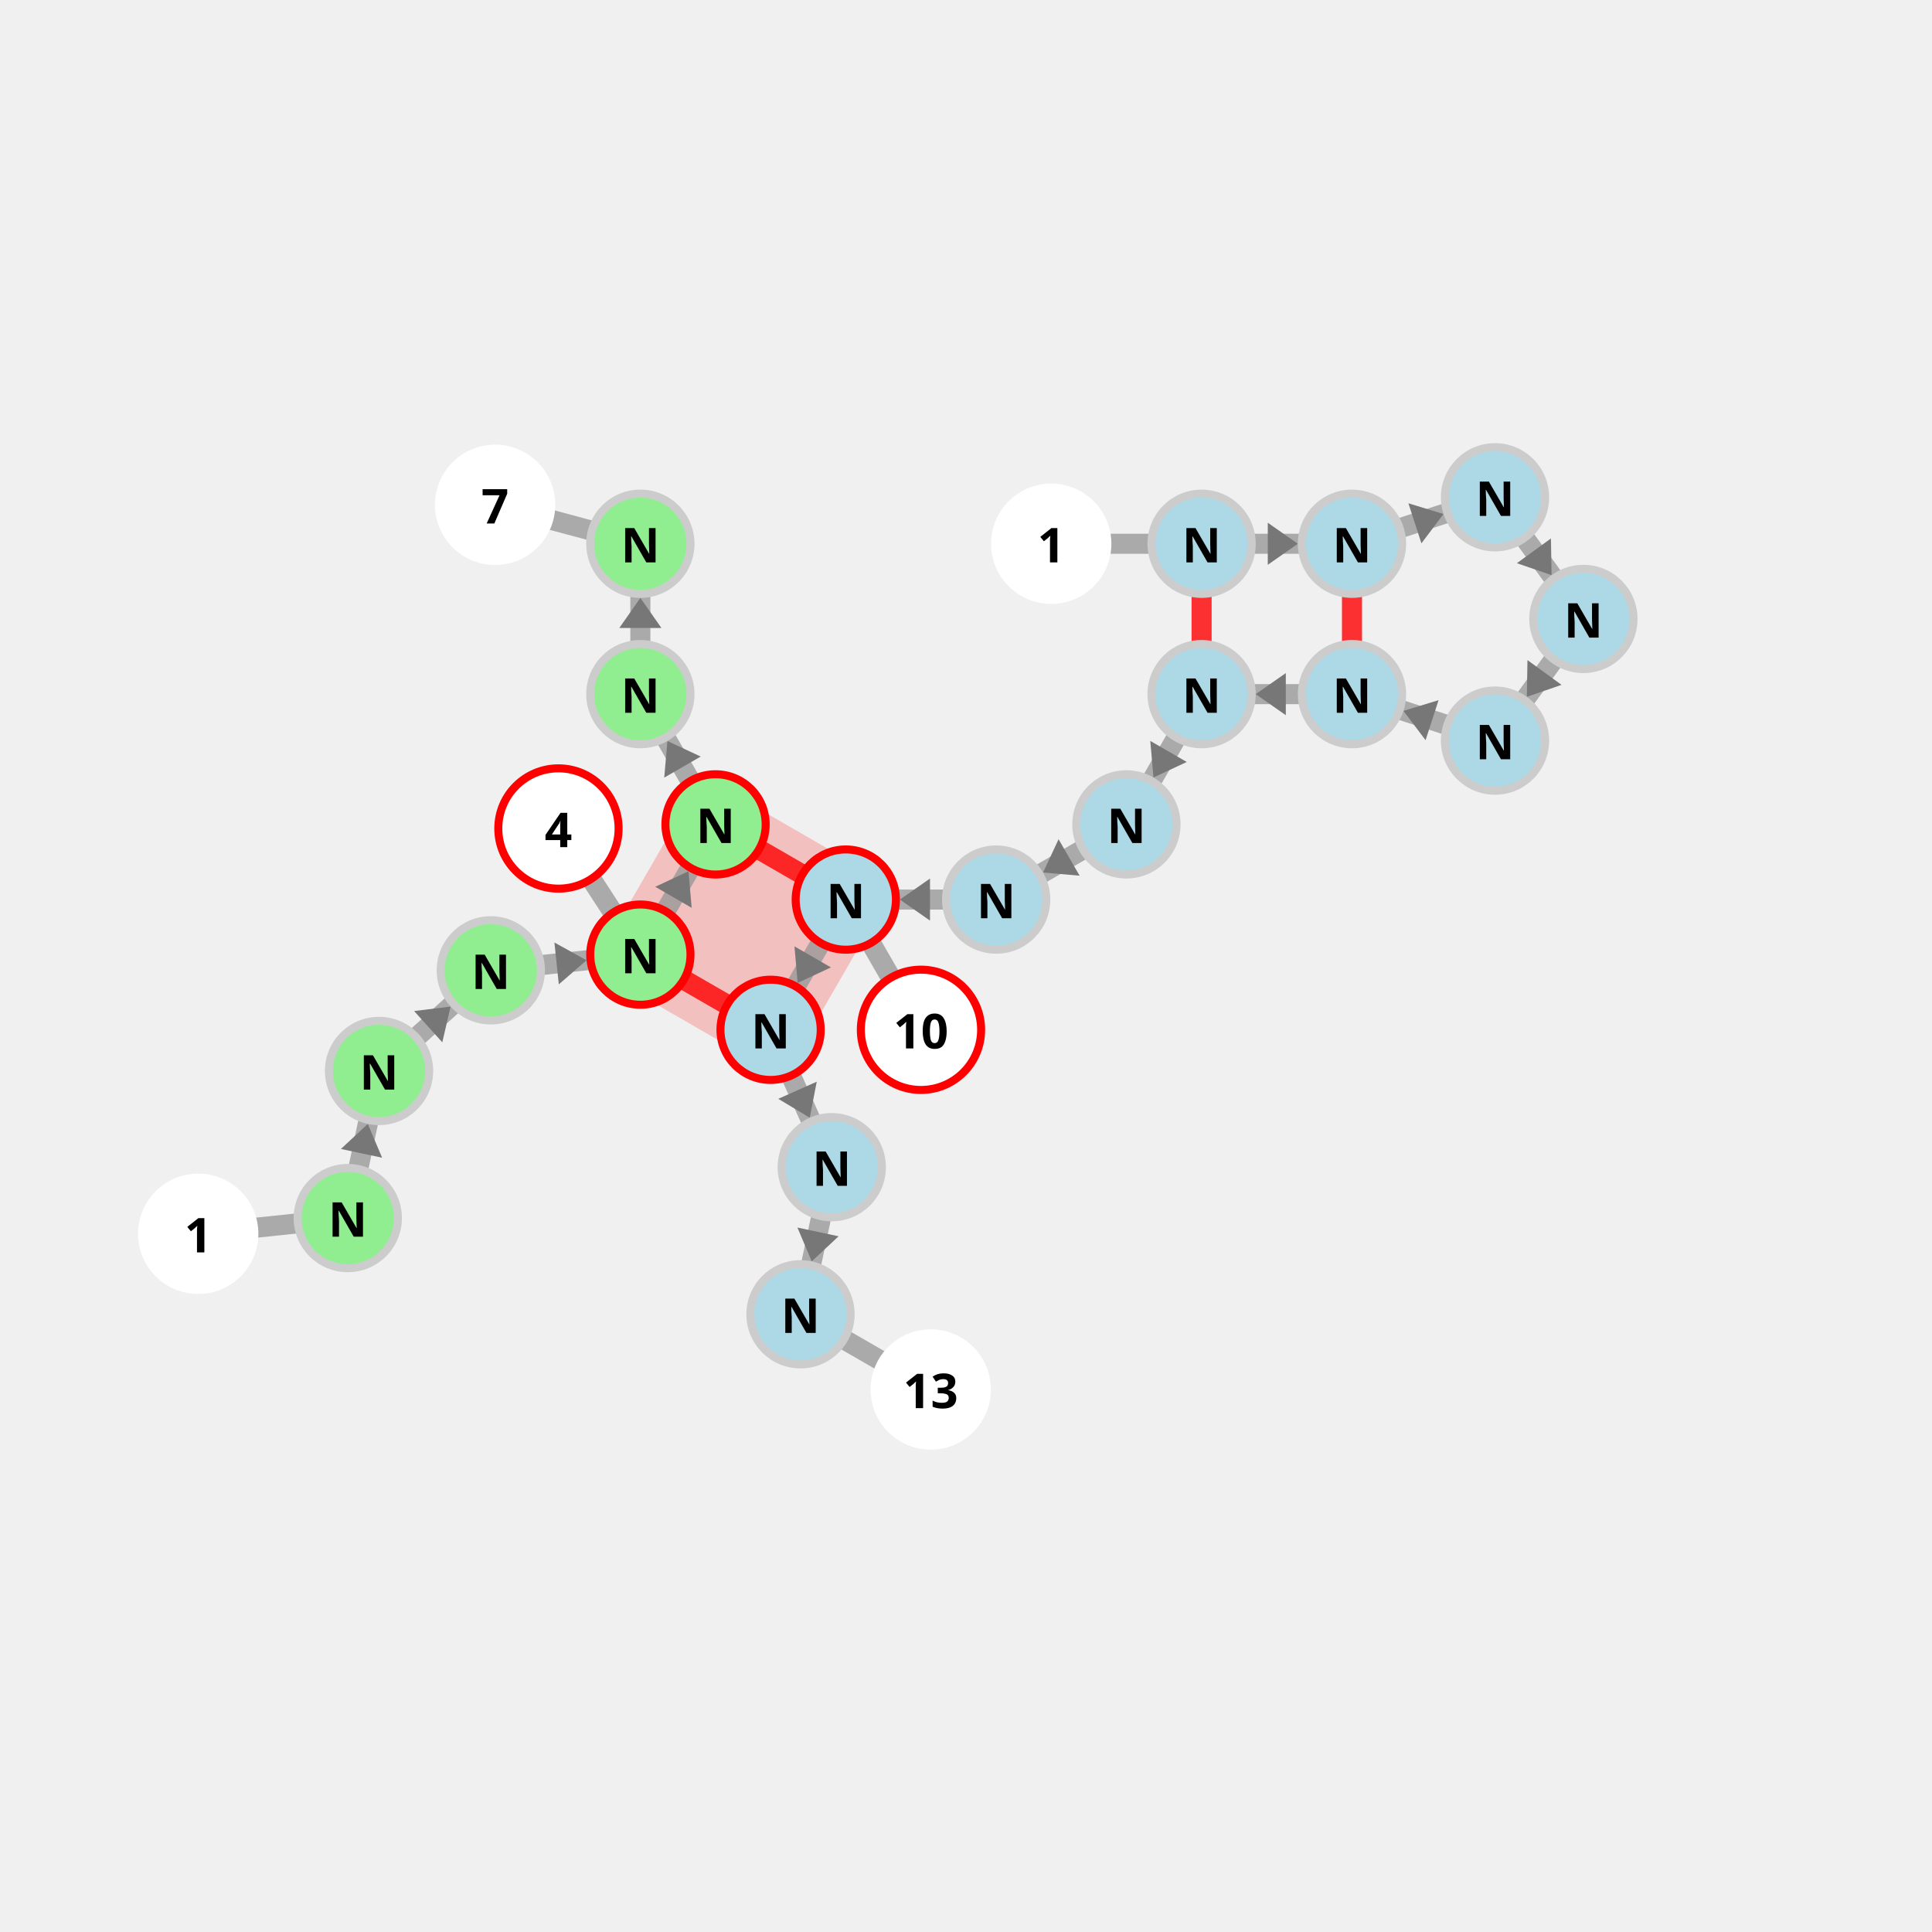
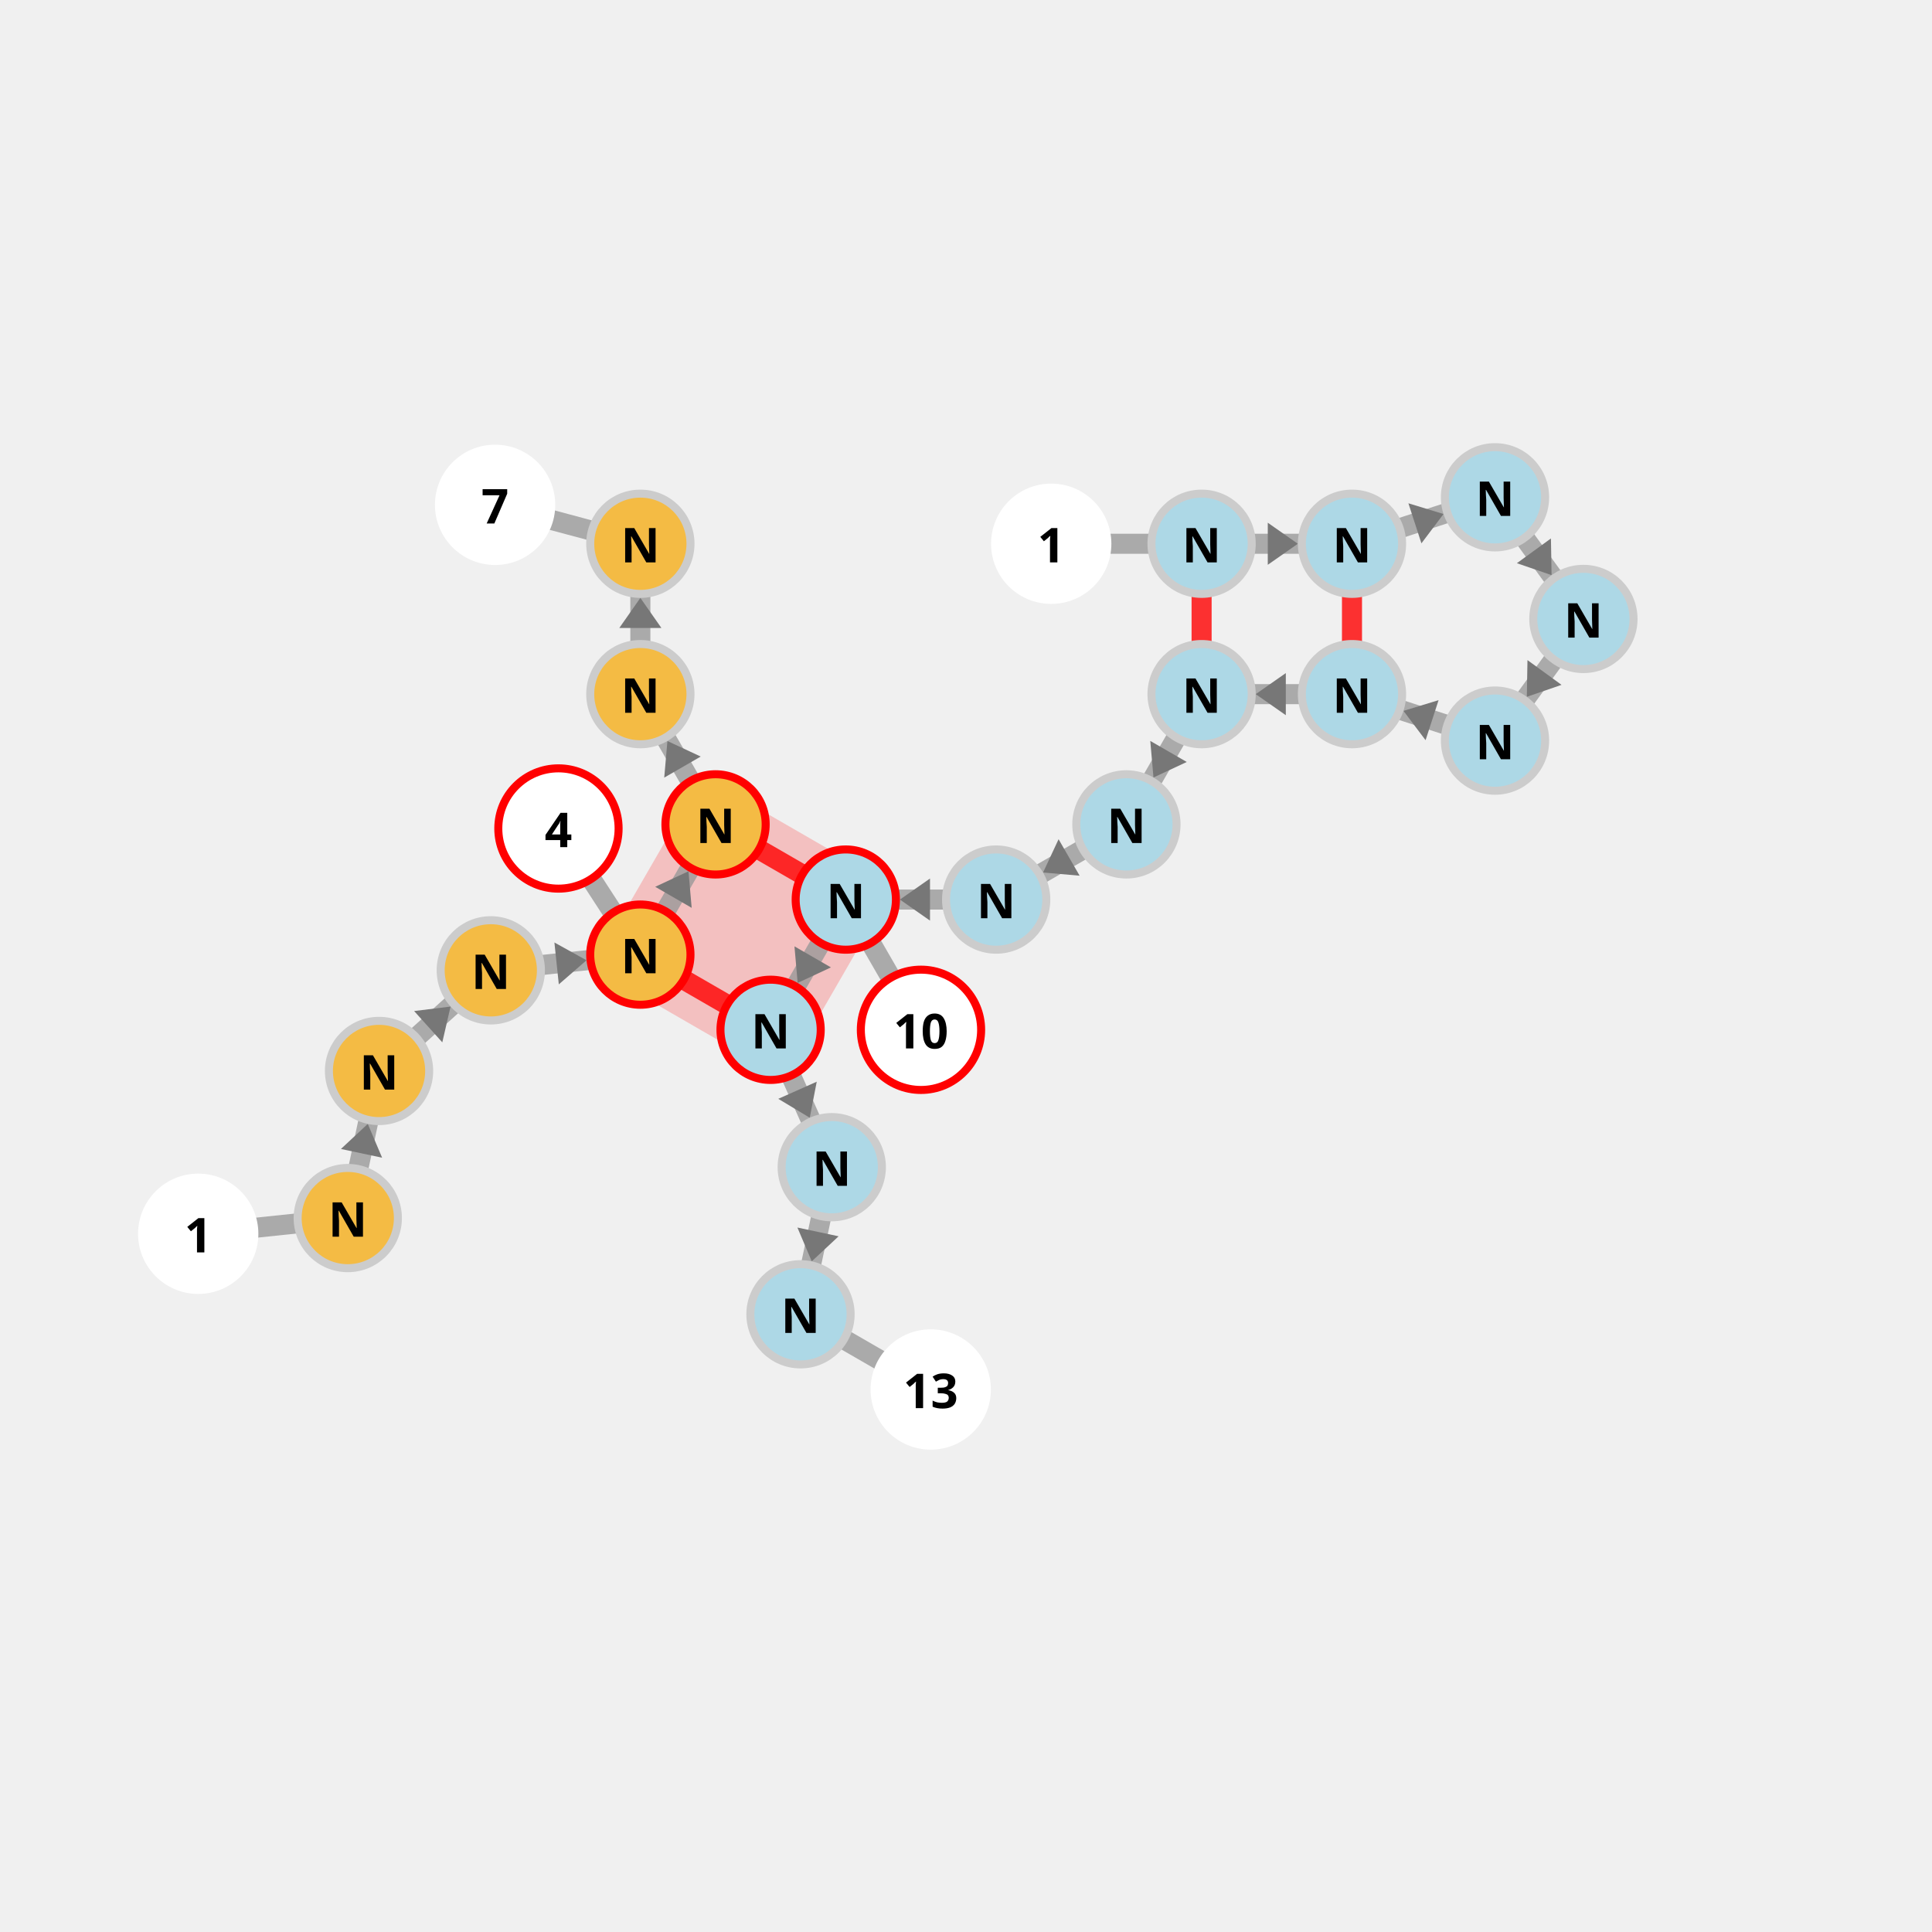
<svg xmlns="http://www.w3.org/2000/svg" viewBox="0 0 300 300">
  <style type="text/css">
 circle.fornac-node, polygon.fornac-node {
  stroke: #ccc;
  stroke-width: 0.8;
  opacity: 1;
  fill: white;
}

path.fornac-directionArrow {
  fill: #777;
  stroke: none;
  stroke-width: 0.8px;
}

g.fornac-plot {
    /* outline: 1px solid red; */
}

circle.fornac-node[base_type="a"] {
  fill: #dbdb8d;
}

circle.fornac-node[base_type="c"] {
  fill: #98df8a;
}

circle.fornac-node[base_type="g"] {
  fill: #ff9896;
}

circle.fornac-node[base_type="u"], circle.fornac-node[base_type="t"] {
  fill: #aec7e8;
}

.fornac-node &gt; text {
     pointer-events: none;
 }

circle.fornac-node[node_type="label"] {
    stroke: transparent;
    stroke-width: 0;
    fill: white;
    display: inline;
}

circle.fornac-node[node_type="protein"] {
    fill: gray;
    fill-opacity: 0.5;
    stroke-width: 4;
}

.fornac-selectedNode &gt; circle.fornac-node {
    stroke: red;
}

text.fornac-nodeLabel {
    font-weight: bold;
    font-family: Tahoma, Geneva, sans-serif;
    font-size: 0.4em;
    color: rgb(100,100,100);
    text-anchor: middle;
    alignment-baseline: middle;
    dominant-baseline: central;
    pointer-events: none;
    -webkit-touch-callout: none;
    -webkit-user-select: none;
    -khtml-user-select: none;
    -moz-user-select: none;
    -ms-user-select: none;
    user-select: none;
}

line.fornac-link {
  stroke: #999;
  stroke-opacity: 0.8;
  stroke-width: 2;
}

line.fornac-link[link_type="pseudoknot"] {
    stroke: red;
}

line.fornac-link[link_type="basepair"] {
  stroke: red;
}

line.fornac-link[link_type="intermolecule"] {
  stroke: blue;
}

line.fornac-link[link_type="chain_chain"] {
  stroke-dasharray: 3,3;
}

line.fornac-link[link_type="fake"] {
  stroke: green;
}

text.fornac-plotLabel {
    font-family: Tahoma, Geneva, sans-serif;
    font-weight: bolder;
    font-size: 1.2em;
    fill: rgba(200, 200, 200, 0.5);
    text-anchor: middle;
    alignment-baseline: central;
}

.fornac-transparent {
    fill: transparent;
    stroke-width: 0;
    stroke-opacity: 0;
    opacity: 0;
    visibility: hidden;
    pointer-events: none;
}

.fornac-dragLine {
  stroke: #999;
  stroke-width: 2;
  pointer-events: none;
}

.fornac-mouseEventHelper &gt; .extent {
  fill-opacity: .1;
  stroke: #fff;
  shape-rendering: crispEdges;
}

.d3-context-menu {
	position: absolute;
	display: none;
	background-color: #f2f2f2;
	border-radius: 4px;

	font-family: Arial, sans-serif;
	font-size: 14px;
	min-width: 150px;
	border: 1px solid #d4d4d4;

	z-index:1200;
}

.d3-context-menu ul {
	list-style-type: none;
	margin: 4px 0px;
	padding: 0px;
	cursor: default;
}

.d3-context-menu ul li {
	padding: 4px 16px;

	-webkit-touch-callout: none; /* iOS Safari */
	-webkit-user-select: none;   /* Chrome/Safari/Opera */
	-khtml-user-select: none;    /* Konqueror */
	-moz-user-select: none;      /* Firefox */
	-ms-user-select: none;       /* Internet Explorer/Edge */
	user-select: none;
}

.d3-context-menu ul li:hover {
	background-color: #4677f8;
	color: #fefefe;
}

.d3-context-menu-selected {
	background-color: #4677f8;
	color: #fefefe;
}

/*
	Header
*/

.d3-context-menu ul li.is-header
.d3-context-menu ul li.is-header:hover {
	background-color: #f2f2f2;
	color: #444;
	font-weight: bold;
	font-style: italic;
}

/*
	Disabled
*/

.d3-context-menu ul li.is-disabled
.d3-context-menu ul li.is-disabled:hover {
	background-color: #f2f2f2;
	color: #888;
	cursor: not-allowed;
}

/*
	Divider
*/

.d3-context-menu ul li.is-divider {
	padding: 0px 0px;
}

.d3-context-menu ul li.is-divider:hover {
	background-color: #f2f2f2;
}

.d3-context-menu ul hr {
	border: 0;
    height: 0;
    border-top: 1px solid rgba(0, 0, 0, 0.1);
    border-bottom: 1px solid rgba(255, 255, 255, 0.3);
}

/*# sourceMappingURL=fornac.css.map*/ 
</style>
  <g class="fornac-plot" transform="translate(30.90646,-71.24271)scale(1.556775,1.556775)">
    <polyline points="64.51,135.49 57.01,148.481 44.019,140.981 51.519,127.99 64.51,135.49 " style="fill:red;opacity:0.2;stroke:red;stroke-width:7" />
    <g class="fornac-links">
      <line class="link fornac-link" x1="100" y1="100" x2="100" y2="115" link_type="basepair" pointer-events="all" start="1" end="7" />
      <line class="link fornac-link" x1="115" y1="100" x2="115" y2="115" link_type="basepair" pointer-events="all" start="2" end="6" />
      <line class="link fornac-link" x1="100" y1="100" x2="115" y2="100" link_type="backbone" pointer-events="all" start="1" end="2" />
      <line class="link fornac-link" x1="115" y1="100" x2="129.266" y2="95.365" link_type="backbone" pointer-events="all" start="2" end="3" />
      <line class="link fornac-link" x1="129.266" y1="95.365" x2="138.083" y2="107.5" link_type="backbone" pointer-events="all" start="3" end="4" />
      <line class="link fornac-link" x1="138.083" y1="107.5" x2="129.266" y2="119.635" link_type="backbone" pointer-events="all" start="4" end="5" />
      <line class="link fornac-link" x1="129.266" y1="119.635" x2="115" y2="115" link_type="backbone" pointer-events="all" start="5" end="6" />
      <line class="link fornac-link" x1="115" y1="115" x2="100" y2="115" link_type="backbone" pointer-events="all" start="6" end="7" />
      <line class="link fornac-link" x1="100" y1="115" x2="92.5" y2="127.99" link_type="backbone" pointer-events="all" start="7" end="8" />
      <line class="link fornac-link" x1="92.5" y1="127.99" x2="79.51" y2="135.49" link_type="backbone" pointer-events="all" start="8" end="9" />
      <line class="link fornac-link" x1="64.51" y1="135.49" x2="51.519" y2="127.99" link_type="basepair" pointer-events="all" start="10" end="21" />
      <line class="link fornac-link" x1="79.51" y1="135.49" x2="64.51" y2="135.49" link_type="backbone" pointer-events="all" start="9" end="10" />
      <line class="link fornac-link" x1="57.01" y1="148.481" x2="44.019" y2="140.981" link_type="basepair" pointer-events="all" start="11" end="20" />
      <line class="link fornac-link" x1="64.51" y1="135.49" x2="57.01" y2="148.481" link_type="backbone" pointer-events="all" start="10" end="11" />
      <line class="link fornac-link" x1="57.01" y1="148.481" x2="63.111" y2="162.184" link_type="backbone" pointer-events="all" start="11" end="12" />
      <line class="link fornac-link" x1="63.111" y1="162.184" x2="59.992" y2="176.856" link_type="backbone" pointer-events="all" start="12" end="13" />
      <line class="link fornac-link" x1="14.836" y1="167.258" x2="17.954" y2="152.586" link_type="backbone" pointer-events="all" start="17" end="18" />
      <line class="link fornac-link" x1="17.954" y1="152.586" x2="29.101" y2="142.549" link_type="backbone" pointer-events="all" start="18" end="19" />
      <line class="link fornac-link" x1="29.101" y1="142.549" x2="44.019" y2="140.981" link_type="backbone" pointer-events="all" start="19" end="20" />
      <line class="link fornac-link" x1="44.019" y1="140.981" x2="51.519" y2="127.99" link_type="backbone" pointer-events="all" start="20" end="21" />
      <line class="link fornac-link" x1="51.519" y1="127.99" x2="44.019" y2="115" link_type="backbone" pointer-events="all" start="21" end="22" />
      <line class="link fornac-link" x1="44.019" y1="115" x2="44.019" y2="100" link_type="backbone" pointer-events="all" start="22" end="23" />
      <line class="link fornac-link" x1="100" y1="100" x2="85" y2="100" link_type="label_link" pointer-events="all" start="1" end="1" />
      <line class="link fornac-link" x1="64.51" y1="135.49" x2="72.01" y2="148.481" link_type="label_link" pointer-events="all" start="10" end="1" />
      <line class="link fornac-link" x1="59.992" y1="176.856" x2="72.982" y2="184.356" link_type="label_link" pointer-events="all" start="13" end="1" />
      <line class="link fornac-link" x1="14.836" y1="167.258" x2="-0.082" y2="168.826" link_type="label_link" pointer-events="all" start="17" end="1" />
      <line class="link fornac-link" x1="44.019" y1="140.981" x2="35.85" y2="128.401" link_type="label_link" pointer-events="all" start="20" end="1" />
      <line class="link fornac-link" x1="44.019" y1="100" x2="29.53" y2="96.118" link_type="label_link" pointer-events="all" start="23" end="1" />
    </g>
    <g class="fornac-nodes">
      <g class="gnode" struct_name="empty" transform="translate(100,100)" num="n1" rnum="n23">
        <path class="fornac-directionArrow" node_num="1" />
        <circle class="fornac-node" node_type="nucleotide" node_num="1" r="5" style="fill: lightblue;" />
        <text class="fornac-nodeLabel" label_type="nucleotide">N</text>
      </g>
      <g class="gnode" struct_name="empty" transform="translate(115,100)" num="n2" rnum="n22">
        <path class="fornac-directionArrow" node_num="2" d="M-8.4,-2.1L-5.4,0L-8.4,2.1" />
        <circle class="fornac-node" node_type="nucleotide" node_num="2" r="5" style="fill: lightblue;" />
        <text class="fornac-nodeLabel" label_type="nucleotide">N</text>
      </g>
      <g class="gnode" struct_name="empty" transform="translate(129.2658,95.36475)" num="n3" rnum="n21">
        <path class="fornac-directionArrow" node_num="3" d="M-8.638,0.599L-5.136,1.669L-7.34,4.593" />
        <circle class="fornac-node" node_type="nucleotide" node_num="3" r="5" style="fill: lightblue;" />
        <text class="fornac-nodeLabel" label_type="nucleotide">N</text>
      </g>
      <g class="gnode" struct_name="empty" transform="translate(138.0826,107.5)" num="n4" rnum="n20">
        <path class="fornac-directionArrow" node_num="4" d="M-3.238,-8.03L-3.174,-4.369L-6.636,-5.561" />
        <circle class="fornac-node" node_type="nucleotide" node_num="4" r="5" style="fill: lightblue;" />
        <text class="fornac-nodeLabel" label_type="nucleotide">N</text>
      </g>
      <g class="gnode" struct_name="empty" transform="translate(129.2658,119.6353)" num="n5" rnum="n19">
        <path class="fornac-directionArrow" node_num="5" d="M6.636,-5.561L3.174,-4.369L3.238,-8.03" />
        <circle class="fornac-node" node_type="nucleotide" node_num="5" r="5" style="fill: lightblue;" />
        <text class="fornac-nodeLabel" label_type="nucleotide">N</text>
      </g>
      <g class="gnode" struct_name="empty" transform="translate(115,115)" num="n6" rnum="n18">
        <path class="fornac-directionArrow" node_num="6" d="M7.34,4.593L5.136,1.669L8.638,0.599" />
        <circle class="fornac-node" node_type="nucleotide" node_num="6" r="5" style="fill: lightblue;" />
        <text class="fornac-nodeLabel" label_type="nucleotide">N</text>
      </g>
      <g class="gnode" struct_name="empty" transform="translate(100,115)" num="n7" rnum="n17">
        <path class="fornac-directionArrow" node_num="7" d="M8.4,2.1L5.4,0L8.4,-2.1" />
        <circle class="fornac-node" node_type="nucleotide" node_num="7" r="5" style="fill: lightblue;" />
        <text class="fornac-nodeLabel" label_type="nucleotide">N</text>
      </g>
      <g class="gnode" struct_name="empty" transform="translate(92.5,127.9904)" num="n8" rnum="n16">
        <path class="fornac-directionArrow" node_num="8" d="M6.019,-6.225L2.7,-4.677L2.381,-8.325" />
        <circle class="fornac-node" node_type="nucleotide" node_num="8" r="5" style="fill: lightblue;" />
        <text class="fornac-nodeLabel" label_type="nucleotide">N</text>
      </g>
      <g class="gnode" struct_name="empty" transform="translate(79.50962,135.4904)" num="n9" rnum="n15">
        <path class="fornac-directionArrow" node_num="9" d="M8.325,-2.381L4.677,-2.7L6.225,-6.019" />
        <circle class="fornac-node" node_type="nucleotide" node_num="9" r="5" style="fill: lightblue;" />
        <text class="fornac-nodeLabel" label_type="nucleotide">N</text>
      </g>
      <g class="gnode" struct_name="empty" transform="translate(64.50962,135.4904)" num="n10" rnum="n14">
        <path class="fornac-directionArrow" node_num="10" d="M8.4,2.1L5.4,-1.0231815394945444e-14L8.4,-2.1" />
        <circle class="fornac-node" node_type="nucleotide" node_num="10" r="5" style="fill: lightblue;stroke: red;" />
        <text class="fornac-nodeLabel" label_type="nucleotide">N</text>
      </g>
      <g class="gnode" struct_name="empty" transform="translate(57.00962,148.4808)" num="n11" rnum="n13">
        <path class="fornac-directionArrow" node_num="11" d="M6.019,-6.225L2.7,-4.677L2.381,-8.325" />
        <circle class="fornac-node" node_type="nucleotide" node_num="11" r="5" style="fill: lightblue;stroke: red;" />
        <text class="fornac-nodeLabel" label_type="nucleotide">N</text>
      </g>
      <g class="gnode" struct_name="empty" transform="translate(63.11067,162.1839)" num="n12" rnum="n12">
        <path class="fornac-directionArrow" node_num="12" d="M-1.498,-8.528L-2.196,-4.933L-5.335,-6.82" />
        <circle class="fornac-node" node_type="nucleotide" node_num="12" r="5" style="fill: lightblue;" />
        <text class="fornac-nodeLabel" label_type="nucleotide">N</text>
      </g>
      <g class="gnode" struct_name="empty" transform="translate(59.99199,176.8562)" num="n13" rnum="n11">
        <path class="fornac-directionArrow" node_num="13" d="M3.801,-7.78L1.123,-5.282L-0.308,-8.653" />
        <circle class="fornac-node" node_type="nucleotide" node_num="13" r="5" style="fill: lightblue;" />
        <text class="fornac-nodeLabel" label_type="nucleotide">N</text>
      </g>
      <g class="gnode" struct_name="empty" transform="translate(14.83556,167.2579)" num="n17" rnum="n7">
-         <circle class="fornac-node" node_type="nucleotide" node_num="17" r="5" style="fill: lightgreen;" />
+         <circle class="fornac-node" node_type="nucleotide" node_num="17" r="5" style="fill: #F4BB44;" />
        <text class="fornac-nodeLabel" label_type="nucleotide">N</text>
      </g>
      <g class="gnode" struct_name="empty" transform="translate(17.95424,152.5856)" num="n18" rnum="n6">
        <path class="fornac-directionArrow" node_num="18" d="M-3.801,7.78L-1.123,5.282L0.308,8.653" />
-         <circle class="fornac-node" node_type="nucleotide" node_num="18" r="5" style="fill: lightgreen;" />
+         <circle class="fornac-node" node_type="nucleotide" node_num="18" r="5" style="fill: #F4BB44;" />
        <text class="fornac-nodeLabel" label_type="nucleotide">N</text>
      </g>
      <g class="gnode" struct_name="empty" transform="translate(29.10141,142.5487)" num="n19" rnum="n5">
        <path class="fornac-directionArrow" node_num="19" d="M-7.648,4.06L-4.013,3.613L-4.837,7.181" />
-         <circle class="fornac-node" node_type="nucleotide" node_num="19" r="5" style="fill: lightgreen;" />
+         <circle class="fornac-node" node_type="nucleotide" node_num="19" r="5" style="fill: #F4BB44;" />
        <text class="fornac-nodeLabel" label_type="nucleotide">N</text>
      </g>
      <g class="gnode" struct_name="empty" transform="translate(44.01924,140.9808)" num="n20" rnum="n4">
        <path class="fornac-directionArrow" node_num="20" d="M-8.573,-1.21L-5.37,0.564L-8.134,2.967" />
-         <circle class="fornac-node" node_type="nucleotide" node_num="20" r="5" style="fill: lightgreen;stroke: red;" />
+         <circle class="fornac-node" node_type="nucleotide" node_num="20" r="5" style="fill: #F4BB44;stroke: red;" />
        <text class="fornac-nodeLabel" label_type="nucleotide">N</text>
      </g>
      <g class="gnode" struct_name="empty" transform="translate(51.51924,127.9904)" num="n21" rnum="n3">
        <path class="fornac-directionArrow" node_num="21" d="M-6.019,6.225L-2.7,4.677L-2.381,8.325" />
-         <circle class="fornac-node" node_type="nucleotide" node_num="21" r="5" style="fill: lightgreen;stroke: red;" />
+         <circle class="fornac-node" node_type="nucleotide" node_num="21" r="5" style="fill: #F4BB44;stroke: red;" />
        <text class="fornac-nodeLabel" label_type="nucleotide">N</text>
      </g>
      <g class="gnode" struct_name="empty" transform="translate(44.01924,115)" num="n22" rnum="n2">
        <path class="fornac-directionArrow" node_num="22" d="M2.381,8.325L2.7,4.677L6.019,6.225" />
-         <circle class="fornac-node" node_type="nucleotide" node_num="22" r="5" style="fill: lightgreen;" />
+         <circle class="fornac-node" node_type="nucleotide" node_num="22" r="5" style="fill: #F4BB44;" />
        <text class="fornac-nodeLabel" label_type="nucleotide">N</text>
      </g>
      <g class="gnode" struct_name="empty" transform="translate(44.01924,100)" num="n23" rnum="n1">
        <path class="fornac-directionArrow" node_num="23" d="M-2.1,8.4L1.0231815394945444e-14,5.4L2.1,8.4" />
-         <circle class="fornac-node" node_type="nucleotide" node_num="23" r="5" style="fill: lightgreen;" />
+         <circle class="fornac-node" node_type="nucleotide" node_num="23" r="5" style="fill: #F4BB44;" />
        <text class="fornac-nodeLabel" label_type="nucleotide">N</text>
      </g>
      <g class="gnode" struct_name="empty" transform="translate(85,100)" num="n-1" rnum="n25" label_gnum="1">
        <circle class="fornac-node" r="6" node_type="label" node_num="-1" label_num="1" />
        <text class="fornac-nodeLabel" label_type="label">1</text>
      </g>
      <g class="gnode" struct_name="empty" transform="translate(72.00962,148.4808)" num="n-1" rnum="n25" label_gnum="10">
        <circle class="fornac-node" r="6" node_type="label" node_num="-1" label_num="10" style="stroke: red;stroke-width: 0.8;" />
        <text class="fornac-nodeLabel" label_type="label">10</text>
      </g>
      <g class="gnode" struct_name="empty" transform="translate(72.98237,184.3562)" num="n-1" rnum="n25" label_gnum="13">
        <circle class="fornac-node" r="6" node_type="label" node_num="-1" label_num="13" />
        <text class="fornac-nodeLabel" label_type="label">13</text>
      </g>
      <g class="gnode" struct_name="empty" transform="translate(-0.08226672,168.8258)" num="n-1" rnum="n25" label_gnum="17">
        <circle class="fornac-node" r="6" node_type="label" node_num="-1" label_num="17" />
        <text class="fornac-nodeLabel" label_type="label">1</text>
      </g>
      <g class="gnode" struct_name="empty" transform="translate(35.84965,128.4007)" num="n-1" rnum="n25" label_gnum="20">
        <circle class="fornac-node" r="6" node_type="label" node_num="-1" label_num="20" style="stroke: red;stroke-width: 0.8;" />
        <text class="fornac-nodeLabel" label_type="label">4</text>
      </g>
      <g class="gnode" struct_name="empty" transform="translate(29.53035,96.11771)" num="n-1" rnum="n25" label_gnum="23">
        <circle class="fornac-node" r="6" node_type="label" node_num="-1" label_num="23" />
        <text class="fornac-nodeLabel" label_type="label">7</text>
      </g>
      <g class="gnode" transform="translate(107.5,107.5)" num="n-1" rnum="n25" label_gnum="24">
        <text class="fornac-nodeLabel" label_type="middle" label_num="24" />
      </g>
      <g class="gnode" transform="translate(54.26443,138.2356)" num="n-1" rnum="n25" label_gnum="25">
        <text class="fornac-nodeLabel" label_type="middle" label_num="25" />
      </g>
      <g class="gnode" transform="translate(44.01924,100)" num="n-3" rnum="n27">
        <text class="fornac-nodeLabel" label_type="middle" />
      </g>
      <g class="gnode" transform="translate(100,100)" num="n-2" rnum="n26">
        <text class="fornac-nodeLabel" label_type="middle" />
      </g>
      <g class="gnode" transform="translate(72.00962,119.6202)" num="n-1" rnum="n25" label_gnum="26">
        <text class="fornac-nodeLabel" label_type="middle" label_num="26" />
      </g>
      <g class="gnode" transform="translate(38.97312,164.7209)" num="n-1" rnum="n25" label_gnum="27">
        <text class="fornac-nodeLabel" label_type="middle" label_num="27" />
      </g>
      <g class="gnode" transform="translate(125.3229,107.5)" num="n-1" rnum="n25" label_gnum="28">
        <text class="fornac-nodeLabel" label_type="middle" label_num="28" />
      </g>
    </g>
  </g>
</svg>
